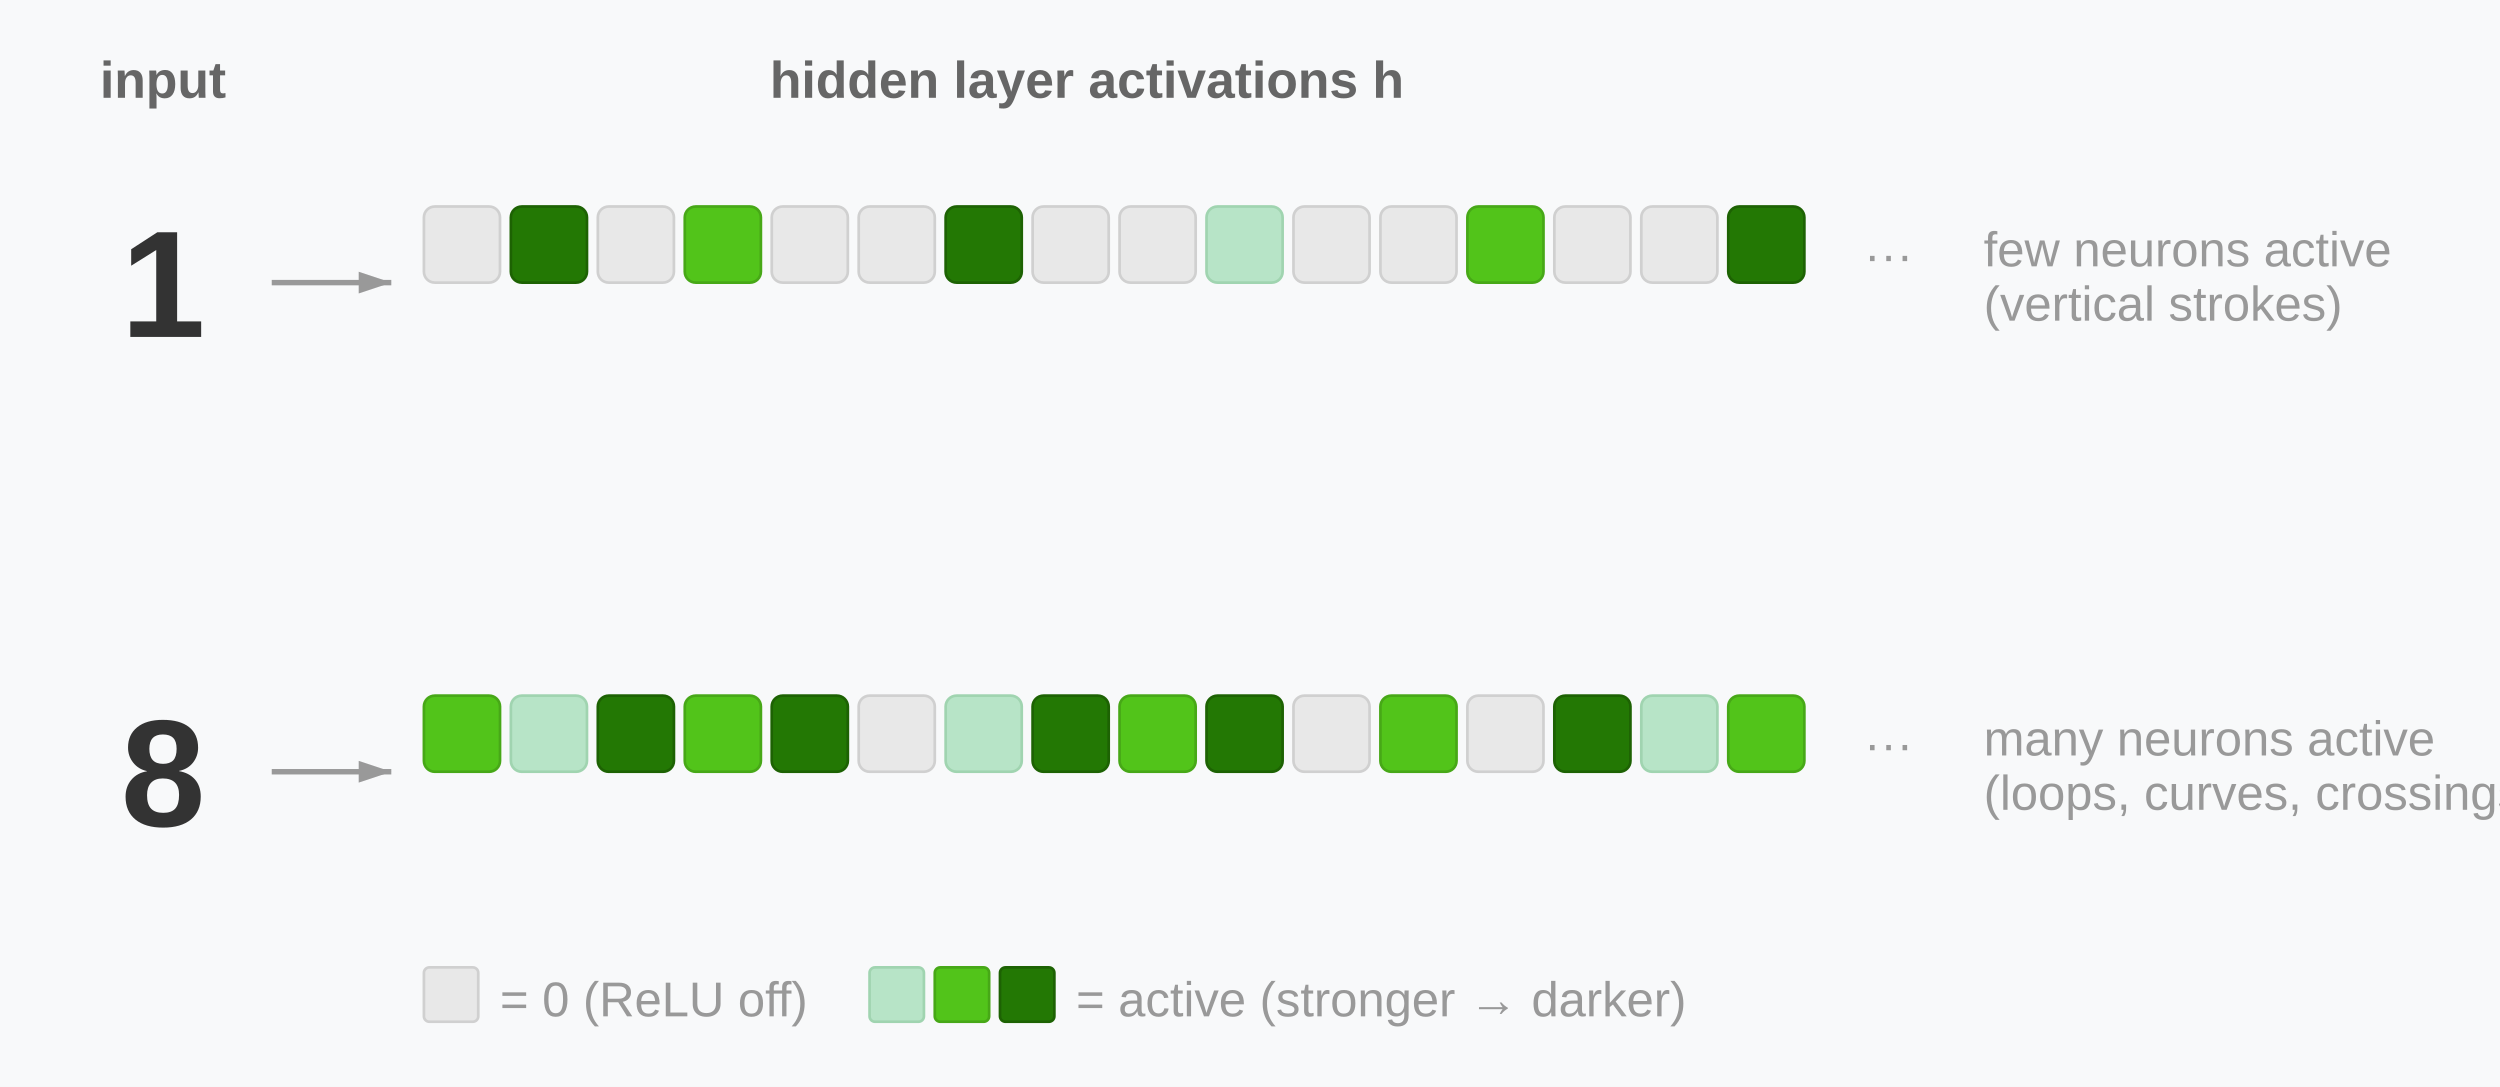
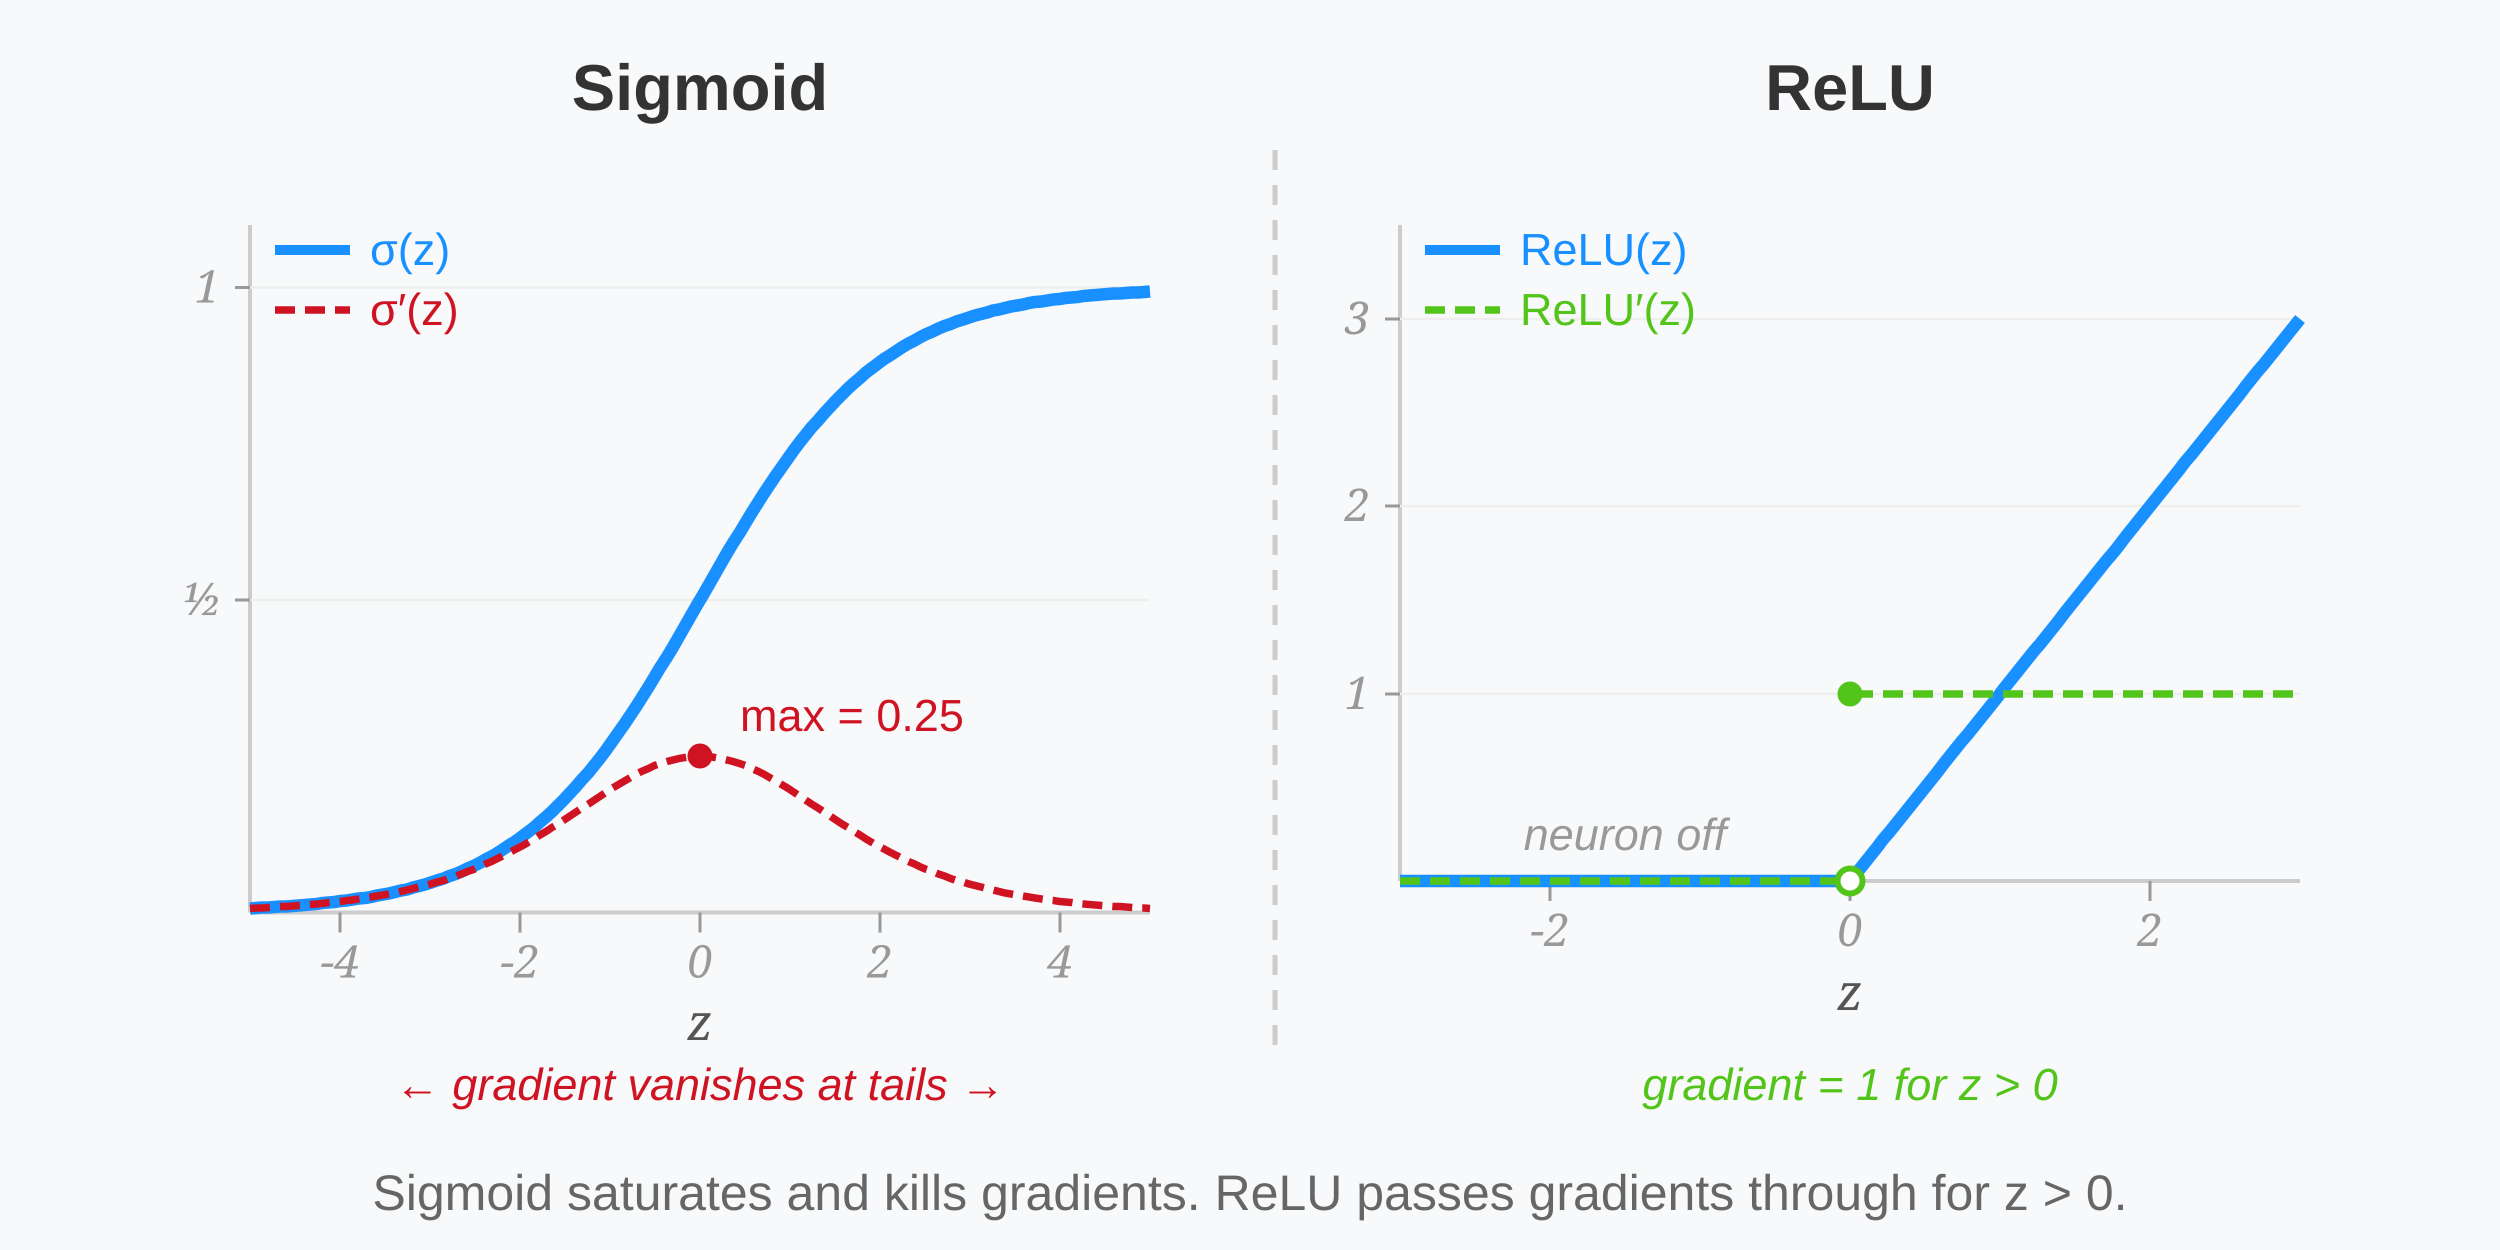
- <svg xmlns="http://www.w3.org/2000/svg" viewBox="0 0 460 200">
+ <svg xmlns="http://www.w3.org/2000/svg" viewBox="0 0 500 250">
  <style>
    .bg { fill: #f8f9fa; }
-     .label { font-family: 'Georgia', 'Times New Roman', serif; font-size: 12px; fill: #333; font-style: italic; }
-     .label-sm { font-family: 'Georgia', 'Times New Roman', serif; font-size: 10px; fill: #555; font-style: italic; }
-     .anno { font-family: 'Arial', sans-serif; font-size: 9px; fill: #999; }
-     .anno-b { font-family: 'Arial', sans-serif; font-size: 9.5px; fill: #666; font-weight: bold; }
-     .digit { font-family: 'Arial', sans-serif; font-size: 28px; fill: #333; font-weight: bold; }
-     .cell-off { fill: #e8e8e8; stroke: #d0d0d0; stroke-width: 0.5; }
-     .cell-low { fill: #b7e4c7; stroke: #a0d4b0; stroke-width: 0.5; }
-     .cell-med { fill: #52c41a; stroke: #47a817; stroke-width: 0.5; }
-     .cell-high { fill: #237804; stroke: #1d6203; stroke-width: 0.5; }
-     .arrow { stroke: #999; stroke-width: 1; fill: none; }
+     .title { font-family: 'Arial', sans-serif; font-size: 13px; font-weight: bold; text-anchor: middle; fill: #333; }
+     .anno { font-family: 'Arial', sans-serif; font-size: 9px; fill: #888; }
+     .axis { stroke: #ccc; stroke-width: 0.8; }
+     .grid { stroke: #eee; stroke-width: 0.5; }
  </style>
-   <defs>
-     <marker id="arr" markerWidth="6" markerHeight="4" refX="6" refY="2" orient="auto">
-       <path d="M0,0 L6,2 L0,4 Z" fill="#999" />
-     </marker>
-   </defs>
-   <rect width="460" height="200" class="bg" />
-   <text x="30" y="62" class="digit" text-anchor="middle">1</text>
-   <line x1="50" y1="52" x2="72" y2="52" class="arrow" marker-end="url(#arr)" />
-   <rect x="78" y="38" width="14" height="14" rx="2" class="cell-off" />
-   <rect x="94" y="38" width="14" height="14" rx="2" class="cell-high" />
-   <rect x="110" y="38" width="14" height="14" rx="2" class="cell-off" />
-   <rect x="126" y="38" width="14" height="14" rx="2" class="cell-med" />
-   <rect x="142" y="38" width="14" height="14" rx="2" class="cell-off" />
-   <rect x="158" y="38" width="14" height="14" rx="2" class="cell-off" />
-   <rect x="174" y="38" width="14" height="14" rx="2" class="cell-high" />
-   <rect x="190" y="38" width="14" height="14" rx="2" class="cell-off" />
-   <rect x="206" y="38" width="14" height="14" rx="2" class="cell-off" />
-   <rect x="222" y="38" width="14" height="14" rx="2" class="cell-low" />
-   <rect x="238" y="38" width="14" height="14" rx="2" class="cell-off" />
-   <rect x="254" y="38" width="14" height="14" rx="2" class="cell-off" />
-   <rect x="270" y="38" width="14" height="14" rx="2" class="cell-med" />
-   <rect x="286" y="38" width="14" height="14" rx="2" class="cell-off" />
-   <rect x="302" y="38" width="14" height="14" rx="2" class="cell-off" />
-   <rect x="318" y="38" width="14" height="14" rx="2" class="cell-high" />
-   <text x="343" y="50" class="anno">···</text>
-   <text x="365" y="49" class="anno" text-anchor="start">few neurons active</text>
-   <text x="365" y="59" class="anno" text-anchor="start">(vertical strokes)</text>
-   <text x="30" y="152" class="digit" text-anchor="middle">8</text>
-   <line x1="50" y1="142" x2="72" y2="142" class="arrow" marker-end="url(#arr)" />
-   <rect x="78" y="128" width="14" height="14" rx="2" class="cell-med" />
-   <rect x="94" y="128" width="14" height="14" rx="2" class="cell-low" />
-   <rect x="110" y="128" width="14" height="14" rx="2" class="cell-high" />
-   <rect x="126" y="128" width="14" height="14" rx="2" class="cell-med" />
-   <rect x="142" y="128" width="14" height="14" rx="2" class="cell-high" />
-   <rect x="158" y="128" width="14" height="14" rx="2" class="cell-off" />
-   <rect x="174" y="128" width="14" height="14" rx="2" class="cell-low" />
-   <rect x="190" y="128" width="14" height="14" rx="2" class="cell-high" />
-   <rect x="206" y="128" width="14" height="14" rx="2" class="cell-med" />
-   <rect x="222" y="128" width="14" height="14" rx="2" class="cell-high" />
-   <rect x="238" y="128" width="14" height="14" rx="2" class="cell-off" />
-   <rect x="254" y="128" width="14" height="14" rx="2" class="cell-med" />
-   <rect x="270" y="128" width="14" height="14" rx="2" class="cell-off" />
-   <rect x="286" y="128" width="14" height="14" rx="2" class="cell-high" />
-   <rect x="302" y="128" width="14" height="14" rx="2" class="cell-low" />
-   <rect x="318" y="128" width="14" height="14" rx="2" class="cell-med" />
-   <text x="343" y="140" class="anno">···</text>
-   <text x="365" y="139" class="anno" text-anchor="start">many neurons active</text>
-   <text x="365" y="149" class="anno" text-anchor="start">(loops, curves, crossings)</text>
-   <text x="30" y="18" class="anno-b" text-anchor="middle">input</text>
-   <text x="200" y="18" class="anno-b" text-anchor="middle">hidden layer activations h</text>
-   <rect x="78" y="178" width="10" height="10" rx="1" class="cell-off" />
-   <text x="92" y="187" class="anno">= 0 (ReLU off)</text>
-   <rect x="160" y="178" width="10" height="10" rx="1" class="cell-low" />
-   <rect x="172" y="178" width="10" height="10" rx="1" class="cell-med" />
-   <rect x="184" y="178" width="10" height="10" rx="1" class="cell-high" />
-   <text x="198" y="187" class="anno">= active (stronger → darker)</text>
+   <rect width="500" height="250" class="bg" />
+   <text x="140" y="22" class="title">Sigmoid</text>
+   <line x1="50" y1="45" x2="50" y2="182.5" class="axis" />
+   <line x1="50" y1="182.5" x2="230" y2="182.5" class="axis" />
+   <line x1="50" y1="120.0" x2="230" y2="120.0" class="grid" />
+   <line x1="50" y1="57.5" x2="230" y2="57.5" class="grid" />
+   <line x1="68.0" y1="182.5" x2="68.0" y2="186.5" stroke="#999" stroke-width="0.6" />
+   <text x="68.0" y="195.5" text-anchor="middle" style="font-family:Georgia,serif;font-size:9px;fill:#999;font-style:italic">-4</text>
+   <line x1="104.0" y1="182.5" x2="104.0" y2="186.5" stroke="#999" stroke-width="0.6" />
+   <text x="104.0" y="195.5" text-anchor="middle" style="font-family:Georgia,serif;font-size:9px;fill:#999;font-style:italic">-2</text>
+   <line x1="140.0" y1="182.5" x2="140.0" y2="186.5" stroke="#999" stroke-width="0.6" />
+   <text x="140.0" y="195.5" text-anchor="middle" style="font-family:Georgia,serif;font-size:9px;fill:#999;font-style:italic">0</text>
+   <line x1="176.0" y1="182.5" x2="176.0" y2="186.5" stroke="#999" stroke-width="0.6" />
+   <text x="176.0" y="195.5" text-anchor="middle" style="font-family:Georgia,serif;font-size:9px;fill:#999;font-style:italic">2</text>
+   <line x1="212.0" y1="182.5" x2="212.0" y2="186.5" stroke="#999" stroke-width="0.6" />
+   <text x="212.0" y="195.5" text-anchor="middle" style="font-family:Georgia,serif;font-size:9px;fill:#999;font-style:italic">4</text>
+   <line x1="47.0" y1="120.0" x2="50.0" y2="120.0" stroke="#999" stroke-width="0.6" />
+   <text x="44.0" y="123.0" text-anchor="end" style="font-family:Georgia,serif;font-size:9px;fill:#999;font-style:italic">½</text>
+   <line x1="47.0" y1="57.5" x2="50.0" y2="57.5" stroke="#999" stroke-width="0.6" />
+   <text x="44.0" y="60.5" text-anchor="end" style="font-family:Georgia,serif;font-size:9px;fill:#999;font-style:italic">1</text>
+   <polyline points="50.0,181.7 51.2,181.6 52.4,181.5 53.6,181.5 54.8,181.4 56.0,181.3 57.2,181.3 58.5,181.2 59.7,181.1 60.9,181.0 62.1,180.9 63.3,180.8 64.5,180.6 65.7,180.5 66.9,180.4 68.1,180.2 69.3,180.1 70.5,179.9 71.7,179.7 73.0,179.6 74.2,179.4 75.4,179.1 76.6,178.9 77.8,178.7 79.0,178.4 80.2,178.1 81.4,177.9 82.6,177.5 83.8,177.2 85.0,176.9 86.2,176.5 87.4,176.1 88.7,175.7 89.9,175.2 91.1,174.8 92.3,174.3 93.5,173.7 94.7,173.2 95.9,172.6 97.1,171.9 98.3,171.3 99.5,170.6 100.7,169.8 101.9,169.0 103.2,168.2 104.4,167.3 105.6,166.4 106.8,165.5 108.0,164.4 109.2,163.4 110.4,162.3 111.6,161.1 112.8,159.9 114.0,158.6 115.2,157.3 116.4,155.9 117.7,154.5 118.9,153.0 120.1,151.5 121.3,149.9 122.5,148.2 123.7,146.5 124.9,144.8 126.1,143.0 127.3,141.2 128.5,139.3 129.7,137.4 130.9,135.4 132.1,133.4 133.4,131.4 134.6,129.4 135.8,127.3 137.0,125.2 138.2,123.1 139.4,121.0 140.6,119.0 141.8,116.9 143.0,114.8 144.2,112.7 145.4,110.6 146.6,108.6 147.9,106.6 149.1,104.6 150.3,102.6 151.5,100.7 152.7,98.8 153.9,97.0 155.1,95.2 156.3,93.5 157.5,91.8 158.7,90.1 159.9,88.5 161.1,87.0 162.3,85.5 163.6,84.1 164.8,82.7 166.0,81.4 167.2,80.1 168.4,78.9 169.6,77.7 170.8,76.6 172.0,75.6 173.2,74.5 174.4,73.6 175.6,72.7 176.8,71.8 178.1,71.0 179.3,70.2 180.5,69.4 181.7,68.7 182.9,68.1 184.1,67.4 185.3,66.8 186.5,66.3 187.7,65.7 188.9,65.2 190.1,64.8 191.3,64.3 192.6,63.9 193.8,63.5 195.0,63.1 196.2,62.8 197.4,62.5 198.6,62.1 199.8,61.9 201.0,61.6 202.2,61.3 203.4,61.1 204.6,60.9 205.8,60.6 207.0,60.4 208.3,60.3 209.5,60.1 210.7,59.9 211.9,59.8 213.1,59.6 214.3,59.5 215.5,59.4 216.7,59.2 217.9,59.1 219.1,59.0 220.3,58.9 221.5,58.8 222.8,58.7 224.0,58.7 225.2,58.6 226.4,58.5 227.6,58.5 228.8,58.4 230.0,58.3" fill="none" stroke="#1890ff" stroke-width="2.5" />
+   <polyline points="50.0,181.7 51.2,181.6 52.4,181.6 53.6,181.5 54.8,181.4 56.0,181.3 57.2,181.3 58.5,181.2 59.7,181.1 60.9,181.0 62.1,180.9 63.3,180.8 64.5,180.7 65.7,180.5 66.9,180.4 68.1,180.3 69.3,180.1 70.5,180.0 71.7,179.8 73.0,179.6 74.2,179.4 75.4,179.2 76.6,179.0 77.8,178.8 79.0,178.6 80.2,178.3 81.4,178.0 82.6,177.7 83.8,177.4 85.0,177.1 86.2,176.8 87.4,176.4 88.7,176.1 89.9,175.7 91.1,175.2 92.3,174.8 93.5,174.3 94.7,173.9 95.9,173.4 97.1,172.8 98.3,172.3 99.5,171.7 100.7,171.1 101.9,170.5 103.2,169.8 104.4,169.2 105.6,168.5 106.8,167.8 108.0,167.0 109.2,166.3 110.4,165.5 111.6,164.8 112.8,164.0 114.0,163.2 115.2,162.4 116.4,161.6 117.7,160.8 118.9,160.0 120.1,159.2 121.3,158.4 122.5,157.6 123.7,156.9 124.9,156.2 126.1,155.5 127.3,154.8 128.5,154.2 129.7,153.7 130.9,153.1 132.1,152.7 133.4,152.3 134.6,152.0 135.8,151.7 137.0,151.5 138.2,151.3 139.4,151.3 140.6,151.3 141.8,151.3 143.0,151.5 144.2,151.7 145.4,152.0 146.6,152.3 147.9,152.7 149.1,153.1 150.3,153.7 151.5,154.2 152.7,154.8 153.9,155.5 155.1,156.2 156.3,156.9 157.5,157.6 158.7,158.4 159.9,159.2 161.1,160.0 162.3,160.8 163.6,161.6 164.8,162.4 166.0,163.2 167.2,164.0 168.4,164.8 169.6,165.5 170.8,166.3 172.0,167.0 173.2,167.8 174.4,168.5 175.6,169.2 176.8,169.8 178.1,170.5 179.3,171.1 180.5,171.7 181.7,172.3 182.9,172.8 184.1,173.4 185.3,173.9 186.5,174.3 187.7,174.8 188.9,175.2 190.1,175.7 191.3,176.1 192.6,176.4 193.8,176.8 195.0,177.1 196.2,177.4 197.4,177.7 198.6,178.0 199.8,178.3 201.0,178.6 202.2,178.8 203.4,179.0 204.6,179.2 205.8,179.4 207.0,179.6 208.3,179.8 209.5,180.0 210.7,180.1 211.9,180.3 213.1,180.4 214.3,180.5 215.5,180.7 216.7,180.8 217.9,180.9 219.1,181.0 220.3,181.1 221.5,181.2 222.8,181.3 224.0,181.3 225.2,181.4 226.4,181.5 227.6,181.6 228.8,181.6 230.0,181.7" fill="none" stroke="#cf1322" stroke-width="1.5" stroke-dasharray="4,2" />
+   <circle cx="140.0" cy="151.2" r="2.5" fill="#cf1322" />
+   <text x="148.0" y="146.2" class="anno" text-anchor="start" style="fill:#cf1322">max = 0.25</text>
+   <text x="140" y="208" style="font-family:Georgia,serif;font-size:10px;fill:#555;font-style:italic" text-anchor="middle">z</text>
+   <line x1="55" y1="50" x2="70" y2="50" stroke="#1890ff" stroke-width="2" />
+   <text x="74" y="53" class="anno" text-anchor="start" style="fill:#1890ff">σ(z)</text>
+   <line x1="55" y1="62" x2="70" y2="62" stroke="#cf1322" stroke-width="1.5" stroke-dasharray="4,2" />
+   <text x="74" y="65" class="anno" text-anchor="start" style="fill:#cf1322">σ′(z)</text>
+   <text x="140" y="220" class="anno" text-anchor="middle" style="fill:#cf1322;font-style:italic">← gradient vanishes at tails →</text>
+   <line x1="255" y1="30" x2="255" y2="210" stroke="#ccc" stroke-width="1" stroke-dasharray="4,3" />
+   <text x="370" y="22" class="title">ReLU</text>
+   <line x1="280" y1="45" x2="280" y2="176.2" class="axis" />
+   <line x1="280" y1="176.2" x2="460" y2="176.2" class="axis" />
+   <line x1="280" y1="138.8" x2="460" y2="138.8" class="grid" />
+   <line x1="280" y1="101.2" x2="460" y2="101.2" class="grid" />
+   <line x1="280" y1="63.8" x2="460" y2="63.8" class="grid" />
+   <line x1="310.0" y1="176.2" x2="310.0" y2="180.2" stroke="#999" stroke-width="0.6" />
+   <text x="310.0" y="189.2" text-anchor="middle" style="font-family:Georgia,serif;font-size:9px;fill:#999;font-style:italic">-2</text>
+   <line x1="370.0" y1="176.2" x2="370.0" y2="180.2" stroke="#999" stroke-width="0.6" />
+   <text x="370.0" y="189.2" text-anchor="middle" style="font-family:Georgia,serif;font-size:9px;fill:#999;font-style:italic">0</text>
+   <line x1="430.0" y1="176.2" x2="430.0" y2="180.2" stroke="#999" stroke-width="0.6" />
+   <text x="430.0" y="189.2" text-anchor="middle" style="font-family:Georgia,serif;font-size:9px;fill:#999;font-style:italic">2</text>
+   <line x1="277.0" y1="138.8" x2="280.0" y2="138.8" stroke="#999" stroke-width="0.6" />
+   <text x="274.0" y="141.8" text-anchor="end" style="font-family:Georgia,serif;font-size:9px;fill:#999;font-style:italic">1</text>
+   <line x1="277.0" y1="101.2" x2="280.0" y2="101.2" stroke="#999" stroke-width="0.6" />
+   <text x="274.0" y="104.2" text-anchor="end" style="font-family:Georgia,serif;font-size:9px;fill:#999;font-style:italic">2</text>
+   <line x1="277.0" y1="63.8" x2="280.0" y2="63.8" stroke="#999" stroke-width="0.6" />
+   <text x="274.0" y="66.8" text-anchor="end" style="font-family:Georgia,serif;font-size:9px;fill:#999;font-style:italic">3</text>
+   <polyline points="280.0,176.2 281.2,176.2 282.4,176.2 283.6,176.2 284.8,176.2 286.0,176.2 287.2,176.2 288.5,176.2 289.7,176.2 290.9,176.2 292.1,176.2 293.3,176.2 294.5,176.2 295.7,176.2 296.9,176.2 298.1,176.2 299.3,176.2 300.5,176.2 301.7,176.2 303.0,176.2 304.2,176.2 305.4,176.2 306.6,176.2 307.8,176.2 309.0,176.2 310.2,176.2 311.4,176.2 312.6,176.2 313.8,176.2 315.0,176.2 316.2,176.2 317.4,176.2 318.7,176.2 319.9,176.2 321.1,176.2 322.3,176.2 323.5,176.2 324.7,176.2 325.9,176.2 327.1,176.2 328.3,176.2 329.5,176.2 330.7,176.2 331.9,176.2 333.2,176.2 334.4,176.2 335.6,176.2 336.8,176.2 338.0,176.2 339.2,176.2 340.4,176.2 341.6,176.2 342.8,176.2 344.0,176.2 345.2,176.2 346.4,176.2 347.7,176.2 348.9,176.2 350.1,176.2 351.3,176.2 352.5,176.2 353.7,176.2 354.9,176.2 356.1,176.2 357.3,176.2 358.5,176.2 359.7,176.2 360.9,176.2 362.1,176.2 363.4,176.2 364.6,176.2 365.8,176.2 367.0,176.2 368.2,176.2 369.4,176.2 370.6,175.5 371.8,174.0 373.0,172.5 374.2,171.0 375.4,169.5 376.6,167.9 377.9,166.4 379.1,164.9 380.3,163.4 381.5,161.9 382.7,160.4 383.9,158.9 385.1,157.4 386.3,155.9 387.5,154.4 388.7,152.8 389.9,151.3 391.1,149.8 392.3,148.3 393.6,146.8 394.8,145.3 396.0,143.8 397.2,142.3 398.4,140.8 399.6,139.3 400.8,137.7 402.0,136.2 403.2,134.7 404.4,133.2 405.6,131.7 406.8,130.2 408.1,128.7 409.3,127.2 410.5,125.7 411.7,124.2 412.9,122.6 414.1,121.1 415.3,119.6 416.5,118.1 417.7,116.6 418.9,115.1 420.1,113.6 421.3,112.1 422.6,110.6 423.8,109.1 425.0,107.5 426.2,106.0 427.4,104.5 428.6,103.0 429.8,101.5 431.0,100.0 432.2,98.5 433.4,97.0 434.6,95.5 435.8,94.0 437.0,92.4 438.3,90.9 439.5,89.4 440.7,87.9 441.9,86.4 443.1,84.9 444.3,83.4 445.5,81.9 446.7,80.4 447.9,78.9 449.1,77.3 450.3,75.8 451.5,74.3 452.8,72.8 454.0,71.3 455.2,69.8 456.4,68.3 457.6,66.8 458.8,65.3 460.0,63.8" fill="none" stroke="#1890ff" stroke-width="2.5" />
+   <polyline points="280.0,176.2 369.4,176.2" fill="none" stroke="#52c41a" stroke-width="1.5" stroke-dasharray="4,2" />
+   <polyline points="370.6,138.8 460.0,138.8" fill="none" stroke="#52c41a" stroke-width="1.5" stroke-dasharray="4,2" />
+   <circle cx="370.0" cy="176.2" r="2.5" fill="#fff" stroke="#52c41a" stroke-width="1.2" />
+   <circle cx="370.0" cy="138.8" r="2.5" fill="#52c41a" />
+   <text x="370" y="202" style="font-family:Georgia,serif;font-size:10px;fill:#555;font-style:italic" text-anchor="middle">z</text>
+   <line x1="285" y1="50" x2="300" y2="50" stroke="#1890ff" stroke-width="2" />
+   <text x="304" y="53" class="anno" text-anchor="start" style="fill:#1890ff">ReLU(z)</text>
+   <line x1="285" y1="62" x2="300" y2="62" stroke="#52c41a" stroke-width="1.5" stroke-dasharray="4,2" />
+   <text x="304" y="65" class="anno" text-anchor="start" style="fill:#52c41a">ReLU′(z)</text>
+   <text x="370" y="220" class="anno" text-anchor="middle" style="fill:#52c41a;font-style:italic">gradient = 1 for z &gt; 0</text>
+   <text x="325.0" y="170" class="anno" text-anchor="middle" style="fill:#999;font-style:italic">neuron off</text>
+   <text x="250" y="242" class="anno" text-anchor="middle" style="font-size:10px;fill:#666">Sigmoid saturates and kills gradients. ReLU passes gradients through for z &gt; 0.</text>
</svg>
